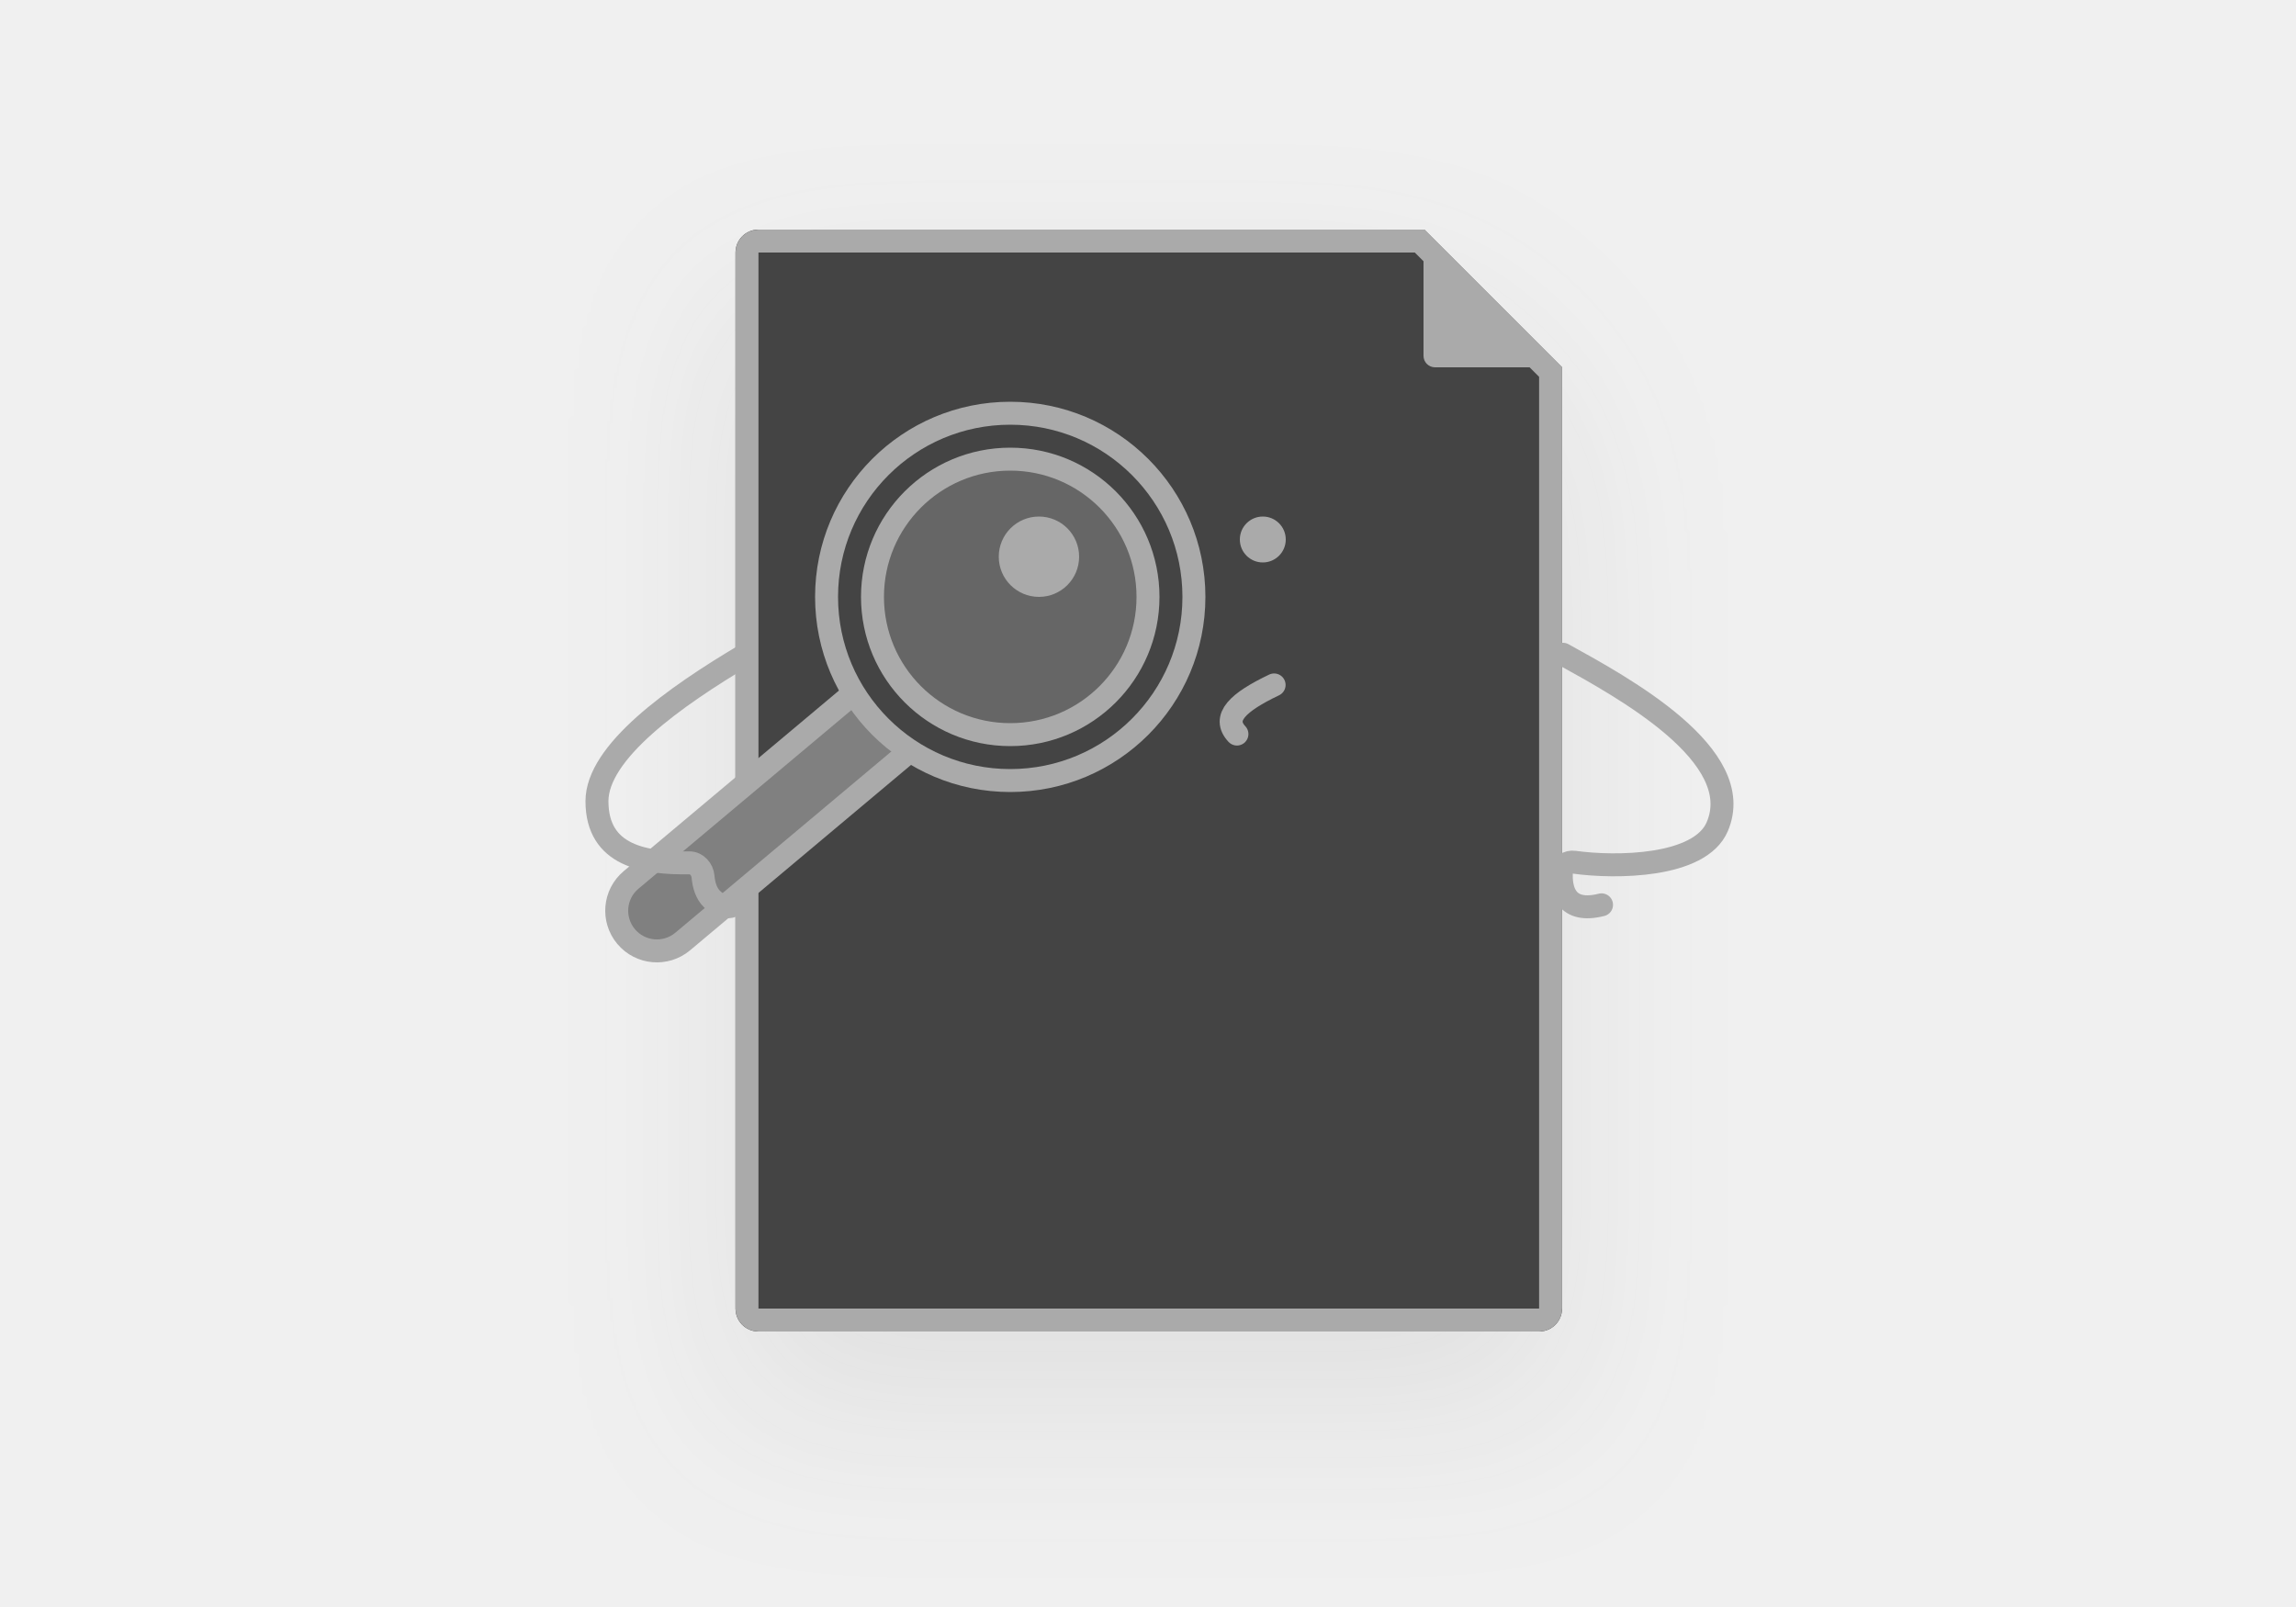
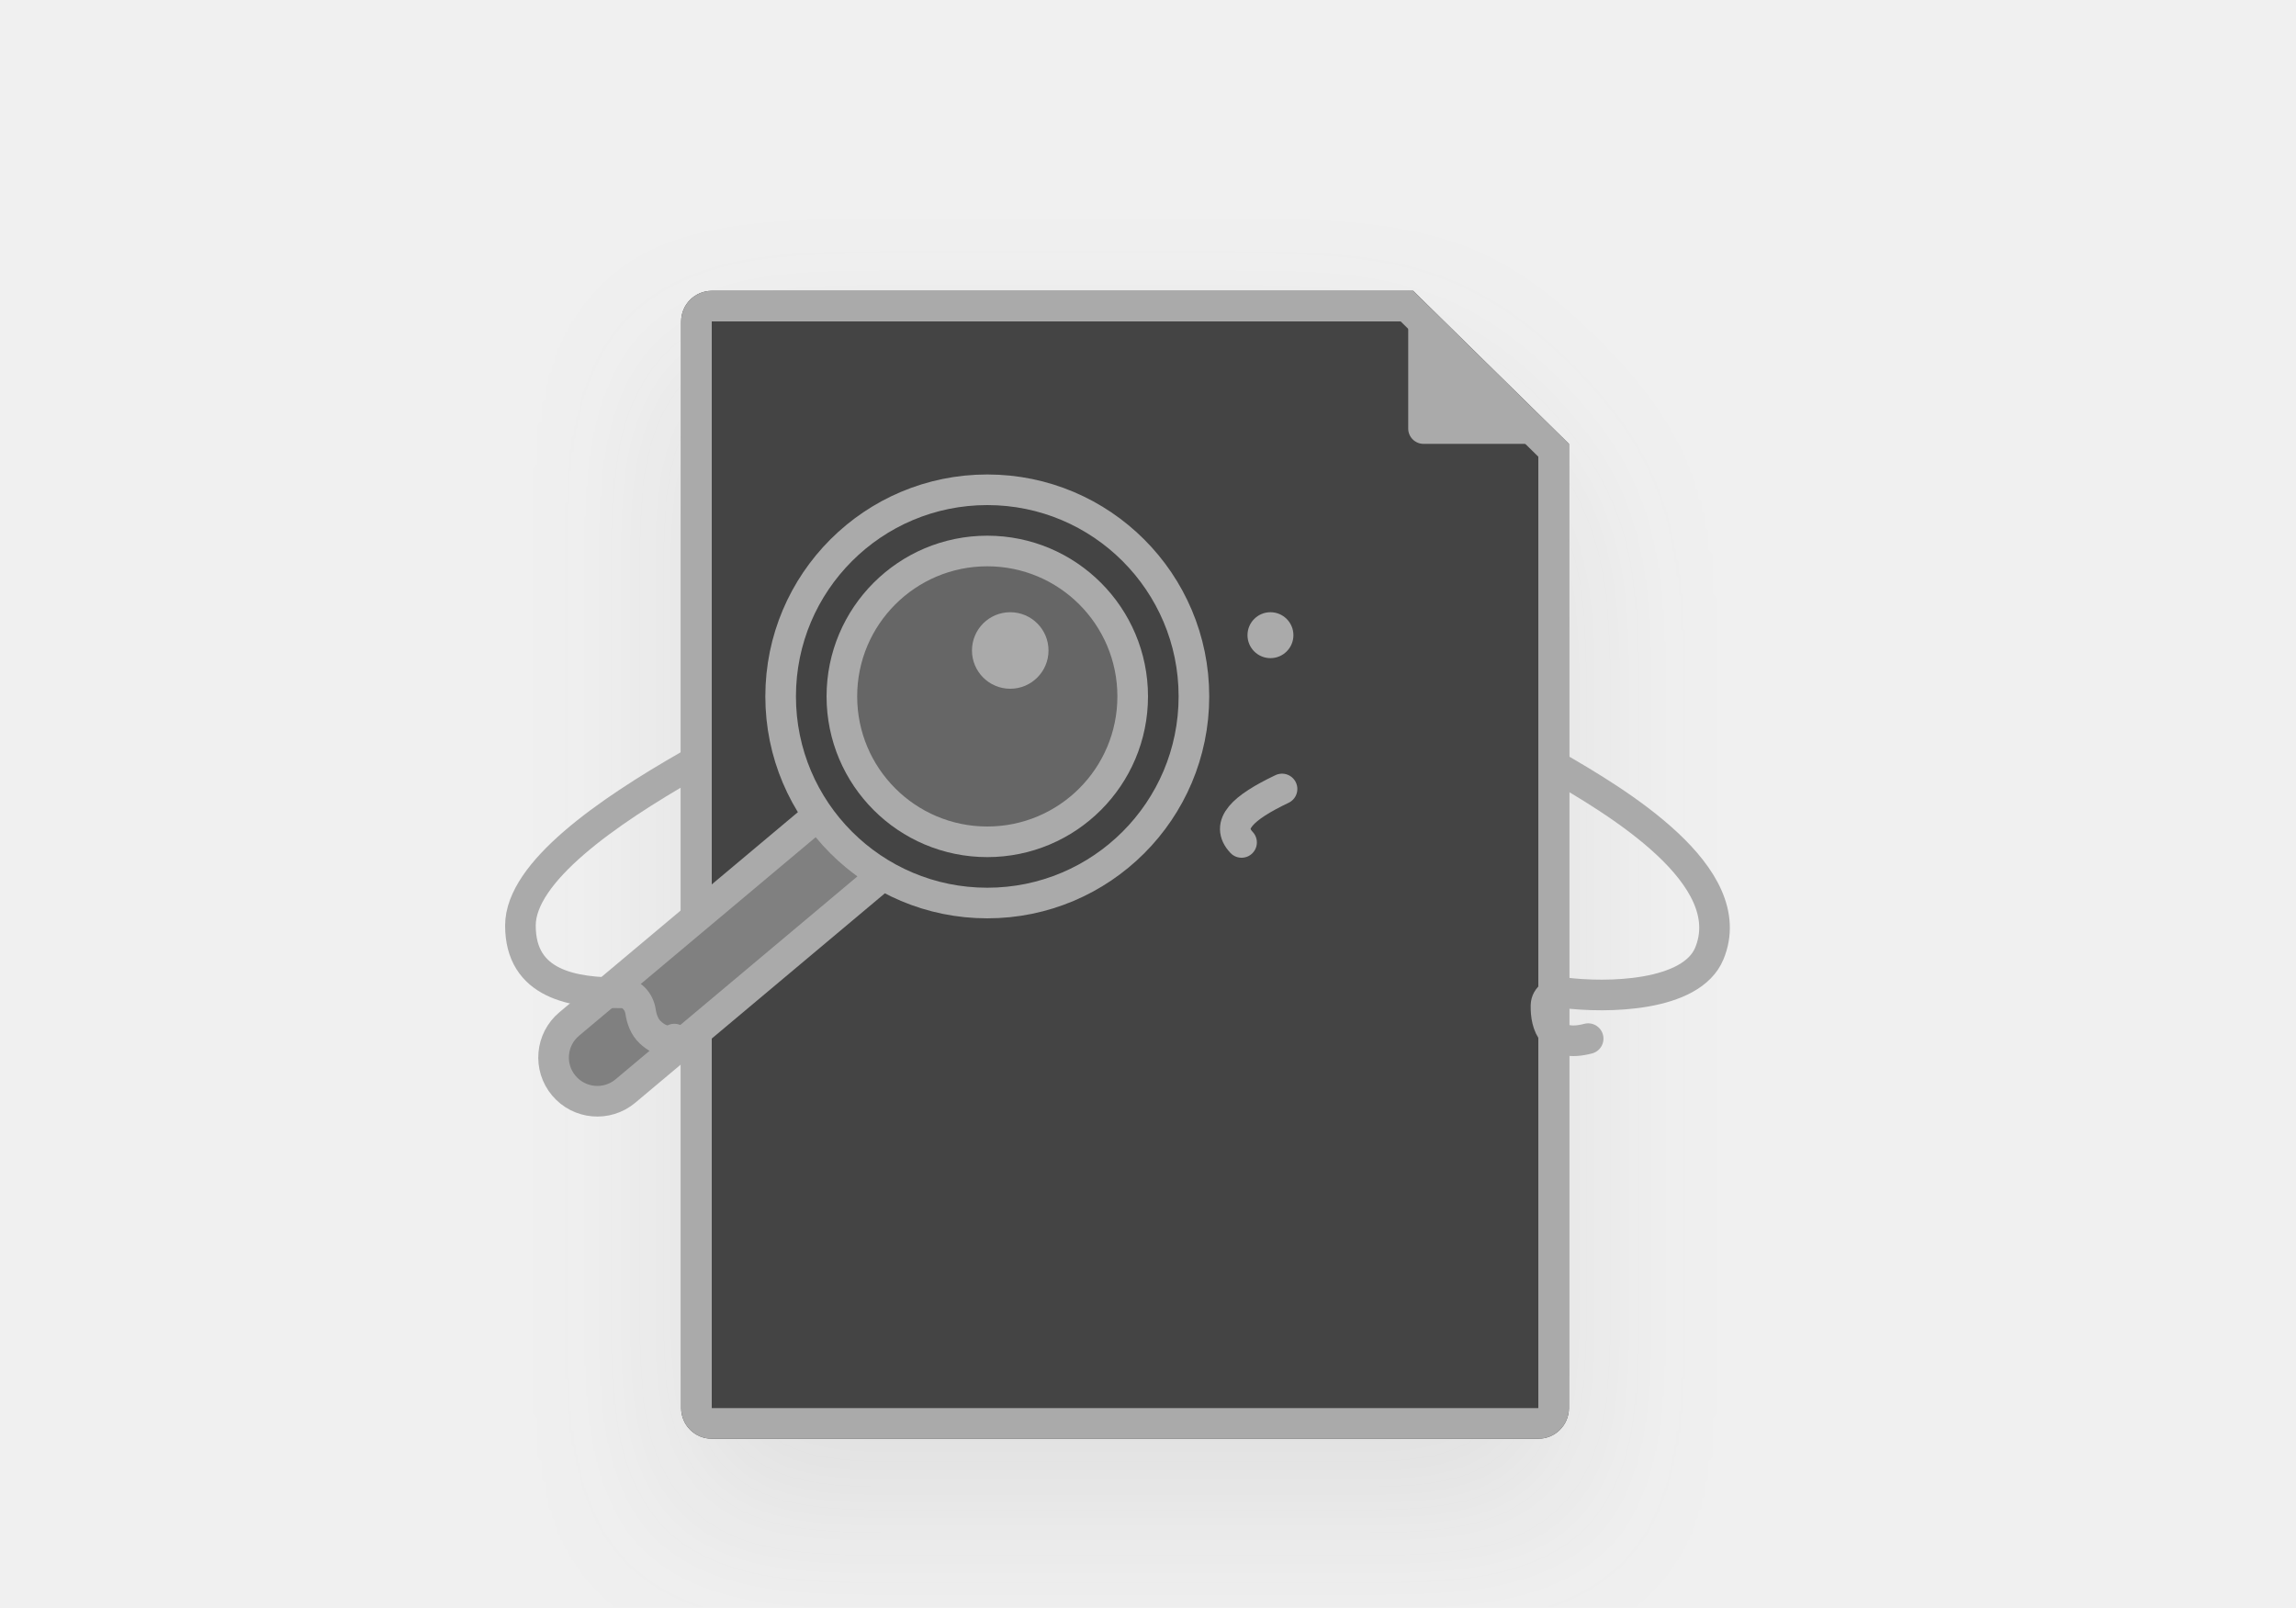
- <svg xmlns="http://www.w3.org/2000/svg" width="200" height="140" viewBox="0 0 200 140" fill="none">
-   <g filter="url(#filter0_d_843_87813)">
-     <path d="M64.068 22C64.068 20.895 64.964 20 66.068 20H124.068L136.068 32V114C136.068 115.105 135.173 116 134.068 116H66.068C64.964 116 64.068 115.105 64.068 114V22Z" fill="#444444" />
-     <path d="M65.068 22C65.068 21.448 65.516 21 66.068 21H123.654L135.068 32.414V114C135.068 114.552 134.621 115 134.068 115H66.068C65.516 115 65.068 114.552 65.068 114V22Z" stroke="#AAAAAA" stroke-width="2" />
+ <svg xmlns="http://www.w3.org/2000/svg" width="150" height="105" viewBox="0 0 150 105" fill="none">
+   <g clip-path="url(#clip0_1757_69329)">
+     <g filter="url(#filter0_d_1757_69329)">
+       <path d="M44.5 21C44.5 19.895 45.395 19 46.5 19H92.325L102.5 29V92C102.5 93.105 101.605 94 100.5 94H46.5C45.395 94 44.5 93.105 44.5 92V21Z" fill="#444444" />
+       <path d="M46.5 20H91.916L101.5 29.419V92C101.5 92.552 101.052 93 100.5 93H46.5C45.948 93 45.5 92.552 45.5 92V21C45.5 20.448 45.948 20 46.5 20Z" stroke="#AAAAAA" stroke-width="2" />
+     </g>
+     <path d="M101.5 50C105.645 52.381 113.78 57.223 111.669 62.303C110.503 65.11 105.017 65.229 102.112 64.853C101.56 64.782 101.014 65.13 101.001 65.686C100.973 66.957 101.429 68.472 103.756 67.86" stroke="#AAAAAA" stroke-width="2" stroke-linecap="round" />
+     <path d="M53.758 53L57.431 57.377L40.859 71.283C39.651 72.297 37.848 72.139 36.834 70.93C35.82 69.722 35.977 67.919 37.186 66.905L53.758 53Z" fill="#808080" stroke="#AAAAAA" stroke-width="2" />
+     <circle cx="83" cy="41.5" r="1.5" fill="#AAAAAA" />
+     <circle cx="64.5" cy="45.5" r="13.5" fill="#444444" stroke="#AAAAAA" stroke-width="2" />
+     <circle cx="64.5" cy="45.5" r="9.5" fill="#666666" stroke="#AAAAAA" stroke-width="2" />
+     <circle cx="66" cy="42.5" r="2.5" fill="#AAAAAA" />
+     <path d="M45 50C39.657 53.054 34 56.981 34 60.472C34 64.323 37.428 64.888 40.609 64.868C41.25 64.864 41.753 65.445 41.846 66.079C41.92 66.58 42.103 67.099 42.486 67.453C43.24 68.151 43.848 68.035 44.057 67.89" stroke="#AAAAAA" stroke-width="2" stroke-linecap="round" />
+     <path d="M83.757 51.548C81.186 52.774 80.017 53.871 81.113 55.041" stroke="#AAAAAA" stroke-width="2" stroke-linecap="round" />
+     <path d="M92 19L102 29H93C92.448 29 92 28.552 92 28V19Z" fill="#AAAAAA" />
  </g>
-   <path d="M136.15 57C141.426 59.91 152.265 65.828 149.579 72.037C148.056 75.559 140.739 75.618 137.128 75.116C136.584 75.04 136.047 75.382 136.012 75.931C135.911 77.524 136.391 79.616 139.507 78.828" stroke="#AAAAAA" stroke-width="2" stroke-linecap="round" />
-   <path d="M75.272 59.626L79.771 64.988L59.471 82.022C57.99 83.265 55.782 83.072 54.54 81.591C53.297 80.11 53.49 77.902 54.971 76.66L75.272 59.626Z" fill="#808080" stroke="#AAAAAA" stroke-width="2" />
-   <circle cx="110" cy="47" r="2" fill="#AAAAAA" />
-   <circle cx="88" cy="52" r="16" fill="#444444" stroke="#AAAAAA" stroke-width="2" />
-   <circle cx="88" cy="52" r="12" fill="#666666" stroke="#AAAAAA" stroke-width="2" />
-   <circle cx="90.5" cy="48.5" r="3.5" fill="#AAAAAA" />
-   <path d="M65 57C58.686 60.733 52 65.533 52 69.799C52 74.603 56.22 75.224 60.044 75.17C60.682 75.161 61.188 75.735 61.241 76.371C61.299 77.064 61.507 77.832 62.029 78.332C62.92 79.185 63.638 79.043 63.886 78.865" stroke="#AAAAAA" stroke-width="2" stroke-linecap="round" />
-   <path d="M110.985 59.671C107.836 61.173 106.403 62.517 107.747 63.95" stroke="#AAAAAA" stroke-width="2" stroke-linecap="round" />
-   <path d="M124 20L136 32H125C124.448 32 124 31.552 124 31V20Z" fill="#AAAAAA" />
  <defs>
-     <filter id="filter0_d_843_87813" x="49.068" y="12" width="102" height="126" filterUnits="userSpaceOnUse" color-interpolation-filters="sRGB">
+     <filter id="filter0_d_1757_69329" x="34.5" y="14" width="78" height="95" filterUnits="userSpaceOnUse" color-interpolation-filters="sRGB">
      <feFlood flood-opacity="0" result="BackgroundImageFix" />
      <feColorMatrix in="SourceAlpha" type="matrix" values="0 0 0 0 0 0 0 0 0 0 0 0 0 0 0 0 0 0 127 0" result="hardAlpha" />
-       <feOffset dy="7" />
-       <feGaussianBlur stdDeviation="7.5" />
+       <feOffset dy="5" />
+       <feGaussianBlur stdDeviation="5" />
      <feColorMatrix type="matrix" values="0 0 0 0 0.333 0 0 0 0 0.333 0 0 0 0 0.333 0 0 0 0.1 0" />
-       <feBlend mode="normal" in2="BackgroundImageFix" result="effect1_dropShadow_843_87813" />
-       <feBlend mode="normal" in="SourceGraphic" in2="effect1_dropShadow_843_87813" result="shape" />
+       <feBlend mode="normal" in2="BackgroundImageFix" result="effect1_dropShadow_1757_69329" />
+       <feBlend mode="normal" in="SourceGraphic" in2="effect1_dropShadow_1757_69329" result="shape" />
    </filter>
+     <clipPath id="clip0_1757_69329">
+       <rect width="150" height="105" fill="white" />
+     </clipPath>
  </defs>
</svg>
